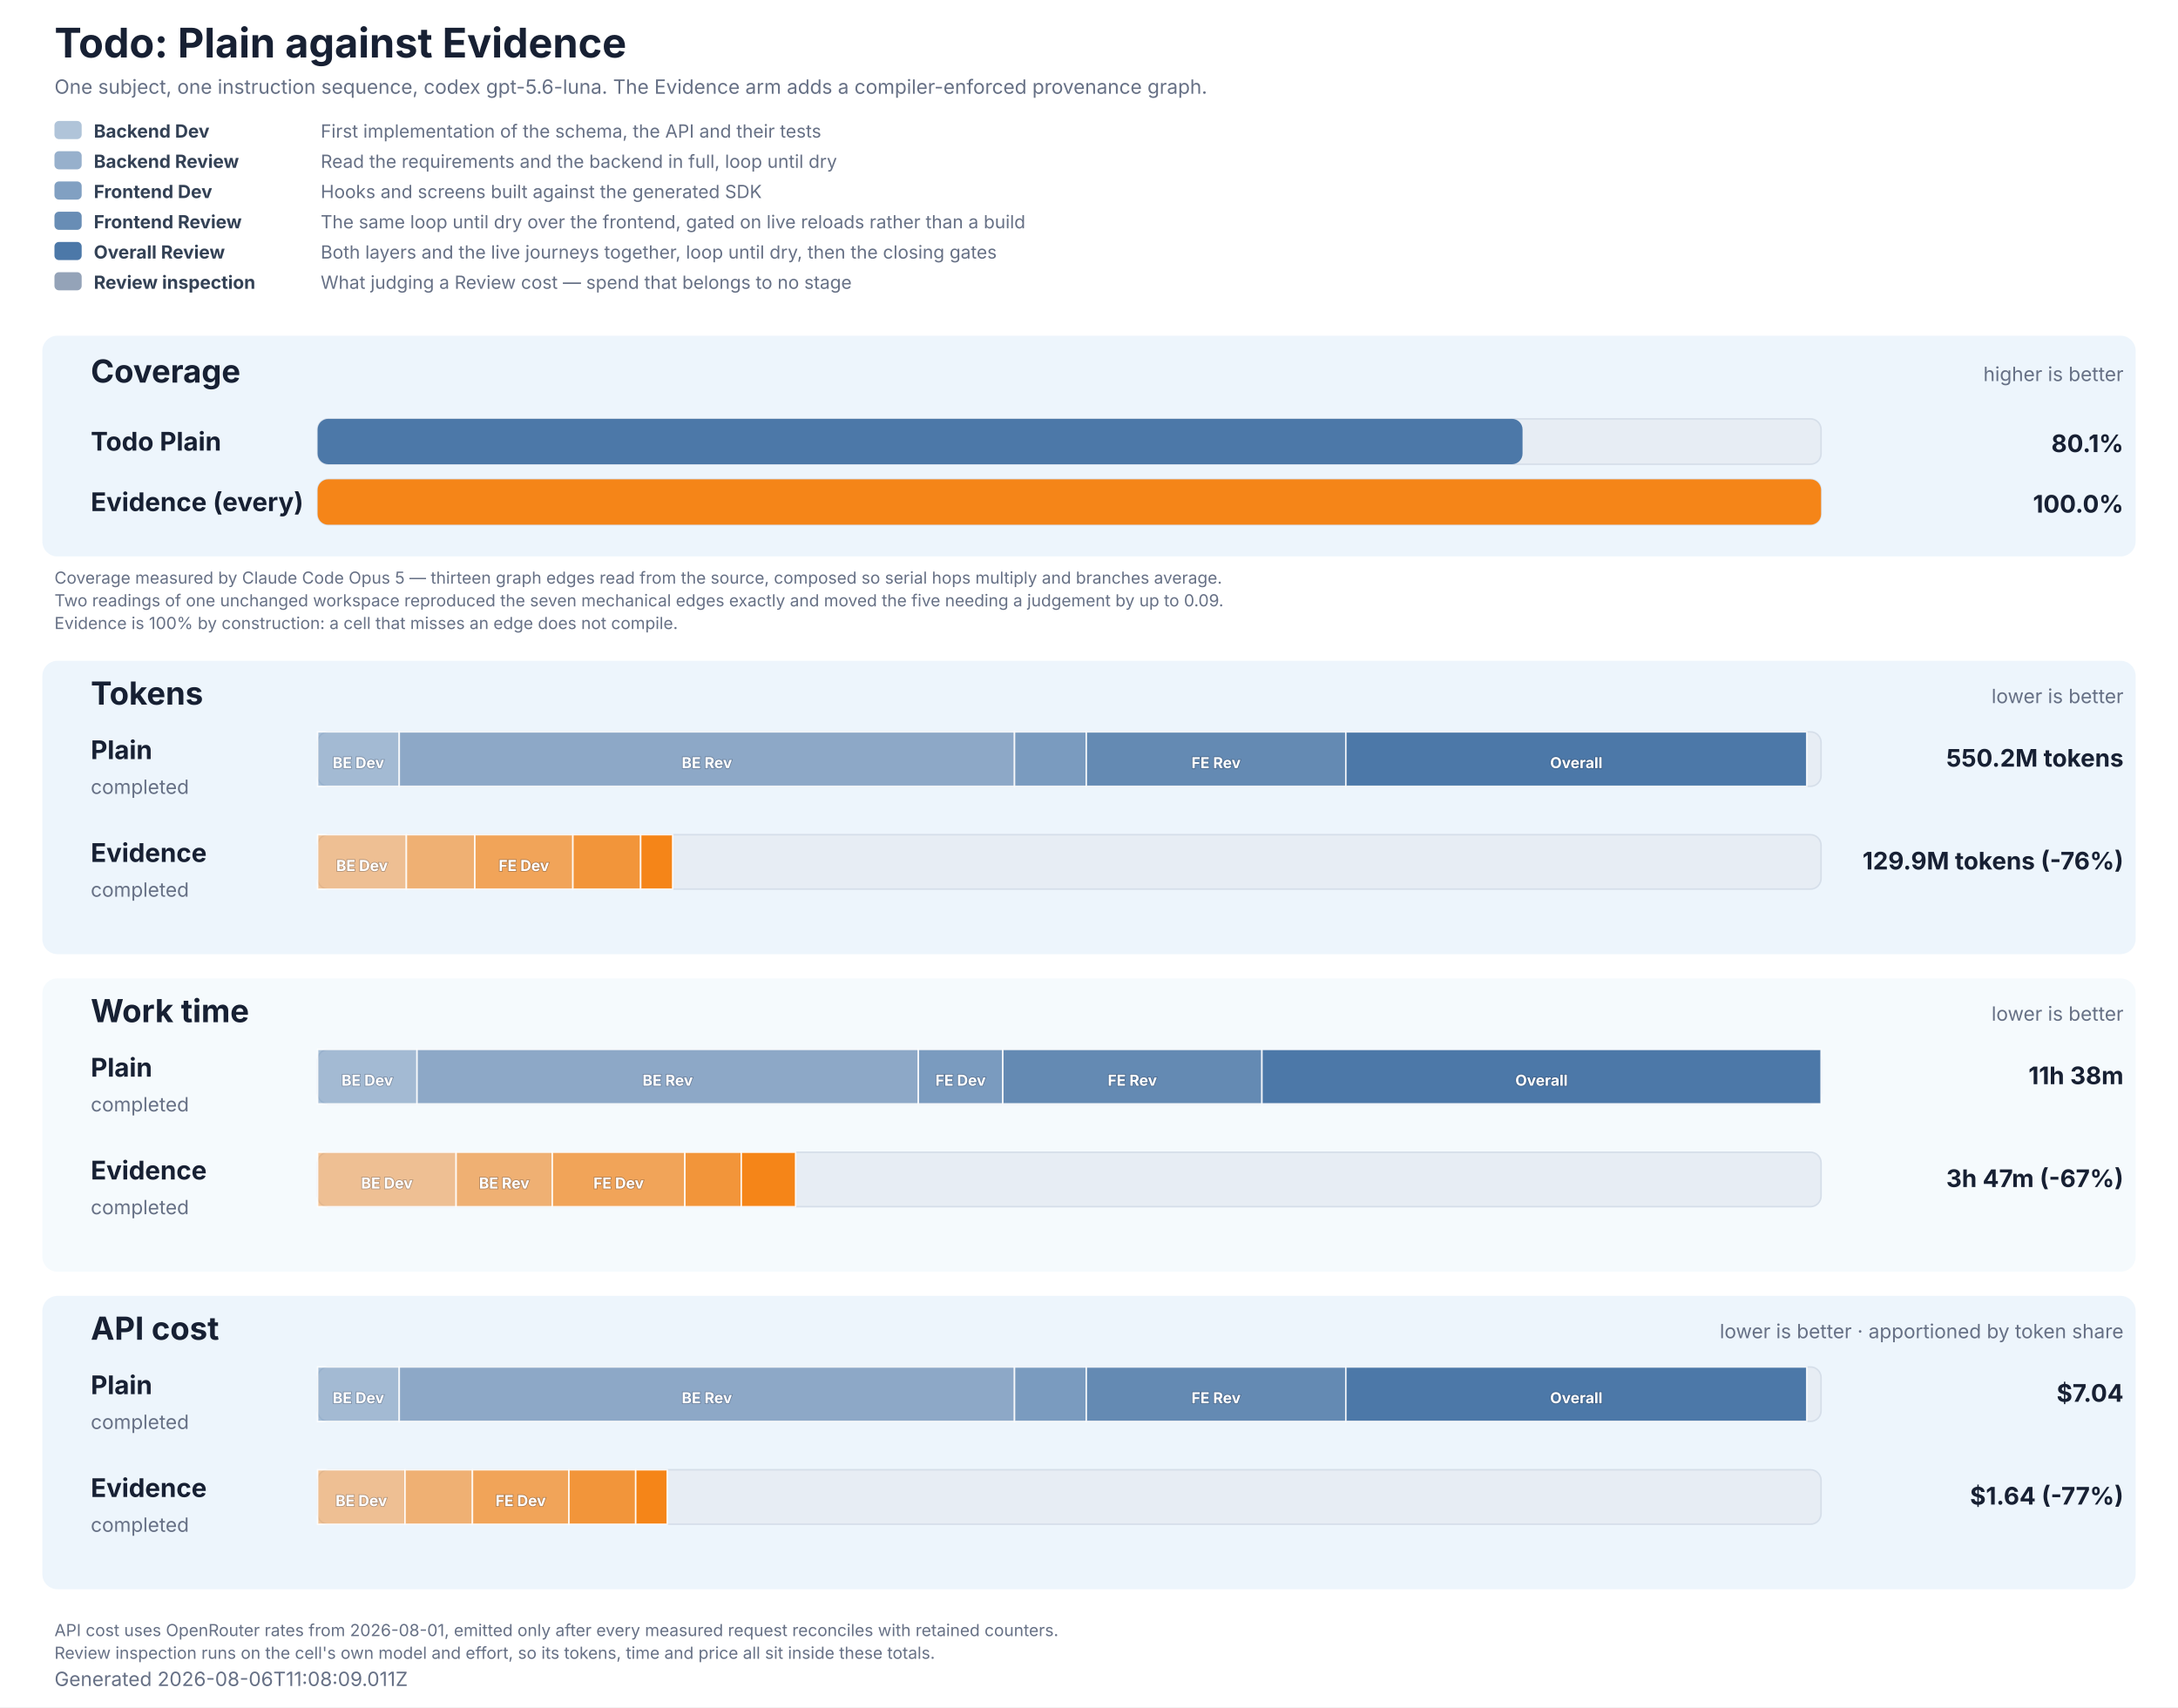
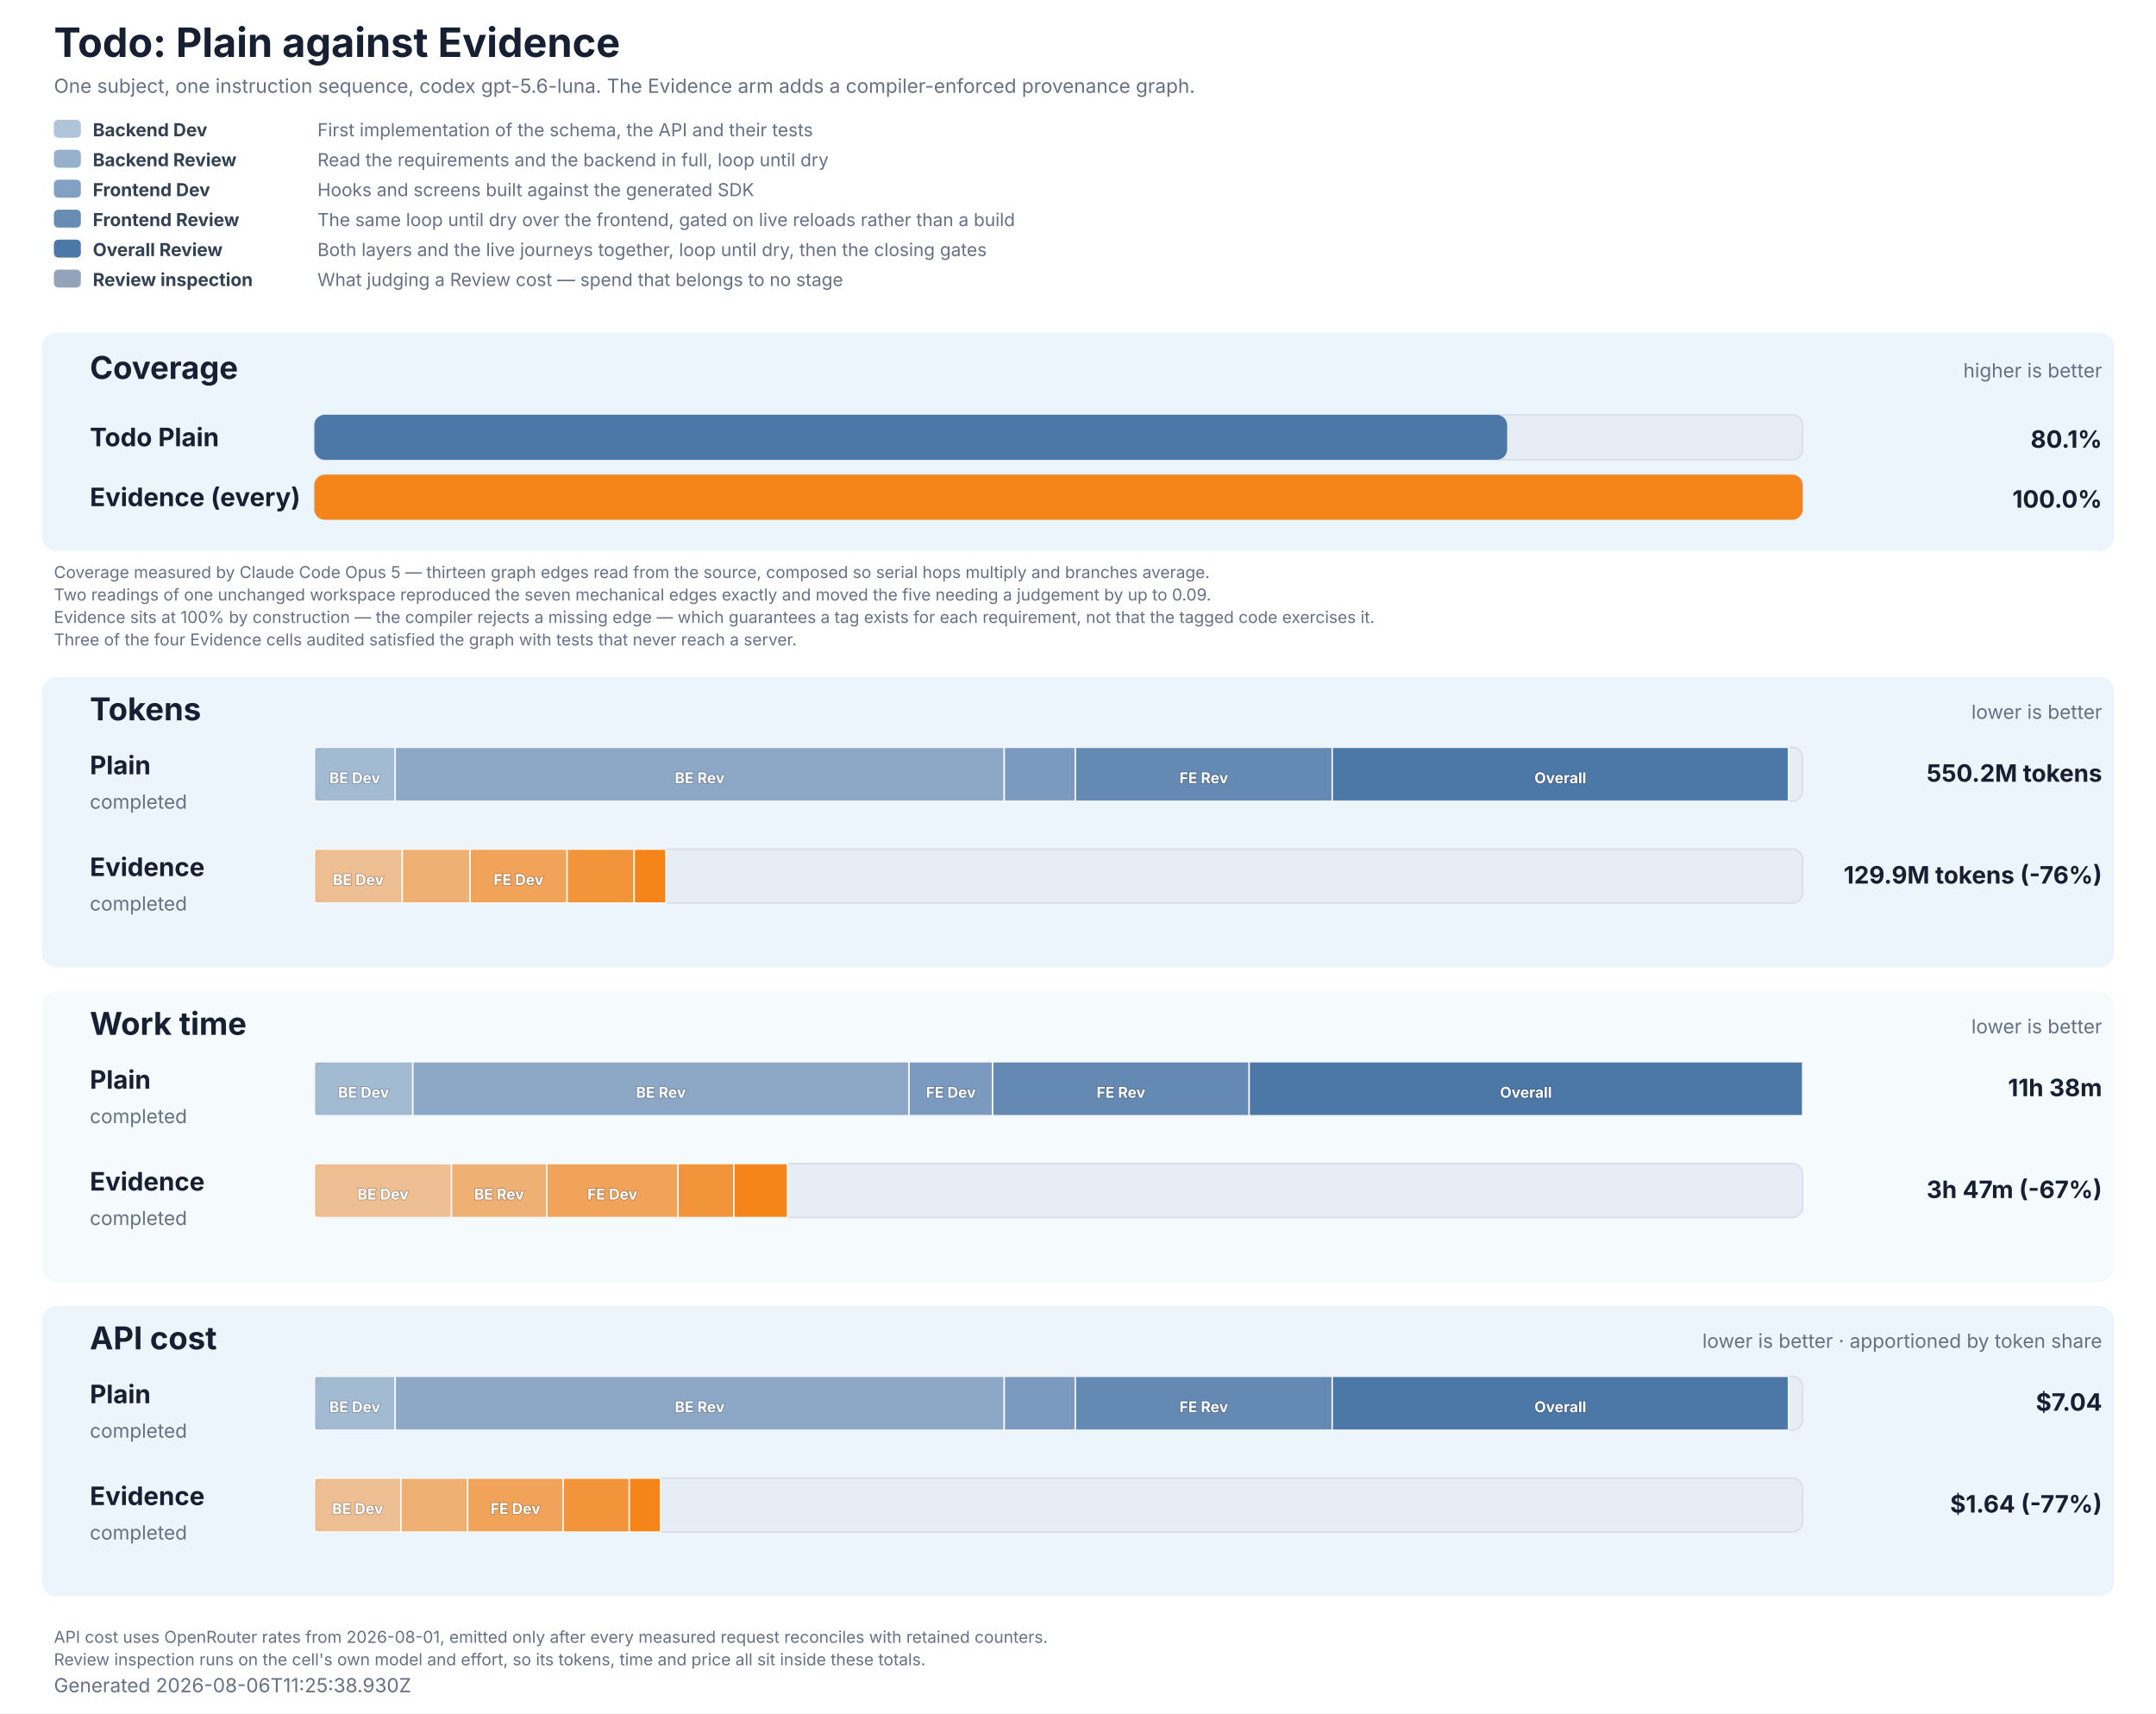
- <svg xmlns="http://www.w3.org/2000/svg" role="img" aria-labelledby="title description" viewBox="0 0 1440 1129" width="1440" height="1129">
+ <svg xmlns="http://www.w3.org/2000/svg" role="img" aria-labelledby="title description" viewBox="0 0 1440 1144" width="1440" height="1144">
  <style>
  text { font-family: Inter, ui-sans-serif, system-ui, -apple-system, BlinkMacSystemFont, 'Segoe UI', sans-serif; fill: #172033; }
  .title { font-size: 27px; font-weight: 700; }
  .subtitle, .generated, .group-meta, .row-status { font-size: 13px; fill: #667085; }
  .group { fill: #e8f2fb; }
  .group-title { font-size: 21px; font-weight: 700; }
  .row-label { font-size: 17px; font-weight: 700; }
  .value { font-size: 16px; font-weight: 700; }
  .cost-value { font-size: 13px; font-weight: 600; fill: #526b82; }
  .legend { font-size: 12px; fill: #667085; }
  .legend-label { font-size: 12px; font-weight: 700; fill: #334155; }
  .segment-label { font-size: 10px; font-weight: 700; fill: #ffffff; paint-order: stroke; stroke: #172033; stroke-opacity: 0.28; stroke-width: 1px; }
  .phase-segment { stroke: #ffffff; stroke-opacity: 0.86; stroke-width: 1px; }
  .track { fill: #e7edf4; stroke: #d5dee9; stroke-width: 1px; }
  .empty { font-size: 15px; fill: #667085; }
  .table-note { font-size: 11px; fill: #667085; }
</style>
-   <rect width="1440" height="1129" fill="#ffffff" />
+   <rect width="1440" height="1144" fill="#ffffff" />
  <text x="36" y="38" class="title">Todo: Plain against Evidence</text>
  <text x="36" y="62" class="subtitle">One subject, one instruction sequence, codex gpt-5.6-luna. The Evidence arm adds a compiler-enforced provenance graph.</text>
  <rect x="36" y="80" width="18" height="12" rx="3" fill="#4c78a8" fill-opacity="0.44" />
  <text x="62" y="91" class="legend-label">Backend Dev</text>
  <text x="212" y="91" class="legend">First implementation of the schema, the API and their tests</text>
  <rect x="36" y="100" width="18" height="12" rx="3" fill="#4c78a8" fill-opacity="0.58" />
  <text x="62" y="111" class="legend-label">Backend Review</text>
  <text x="212" y="111" class="legend">Read the requirements and the backend in full, loop until dry</text>
  <rect x="36" y="120" width="18" height="12" rx="3" fill="#4c78a8" fill-opacity="0.7" />
  <text x="62" y="131" class="legend-label">Frontend Dev</text>
  <text x="212" y="131" class="legend">Hooks and screens built against the generated SDK</text>
  <rect x="36" y="140" width="18" height="12" rx="3" fill="#4c78a8" fill-opacity="0.84" />
  <text x="62" y="151" class="legend-label">Frontend Review</text>
  <text x="212" y="151" class="legend">The same loop until dry over the frontend, gated on live reloads rather than a build</text>
  <rect x="36" y="160" width="18" height="12" rx="3" fill="#4c78a8" fill-opacity="1" />
  <text x="62" y="171" class="legend-label">Overall Review</text>
  <text x="212" y="171" class="legend">Both layers and the live journeys together, loop until dry, then the closing gates</text>
  <rect x="36" y="180" width="18" height="12" rx="3" fill="#94a3b8" fill-opacity="1" />
  <text x="62" y="191" class="legend-label">Review inspection</text>
  <text x="212" y="191" class="legend">What judging a Review cost — spend that belongs to no stage</text>
  <rect x="28" y="222" width="1384" height="146" rx="10" class="group" fill-opacity="0.78" />
  <text x="60" y="253" class="group-title">Coverage</text>
  <text x="1404" y="252" text-anchor="end" class="group-meta">higher is better</text>
  <text x="60" y="298" class="row-label" fill="#4c78a8">Todo Plain</text>
  <rect x="210" y="277" width="994" height="30" rx="7" class="track" />
  <rect x="210" y="277" width="796.64" height="30" rx="7" fill="#4c78a8" data-coverage="80.14496666666666" />
  <text x="1404" y="299" text-anchor="end" class="value" fill="#4c78a8">80.1%</text>
  <text x="60" y="338" class="row-label" fill="#f58518">Evidence (every)</text>
  <rect x="210" y="317" width="994" height="30" rx="7" class="track" />
  <rect x="210" y="317" width="994.00" height="30" rx="7" fill="#f58518" data-coverage="100" />
  <text x="1404" y="339" text-anchor="end" class="value" fill="#f58518">100.0%</text>
  <text x="36" y="386" class="table-note">Coverage measured by Claude Code Opus 5 — thirteen graph edges read from the source, composed so serial hops multiply and branches average.</text>
  <text x="36" y="401" class="table-note">Two readings of one unchanged workspace reproduced the seven mechanical edges exactly and moved the five needing a judgement by up to 0.09.</text>
-   <text x="36" y="416" class="table-note">Evidence is 100% by construction: a cell that misses an edge does not compile.</text>
-   <rect x="28" y="437" width="1384" height="194" rx="10" class="group" fill-opacity="0.78" />
-   <text x="60" y="466" class="group-title">Tokens</text>
-   <text x="1404" y="465" text-anchor="end" class="group-meta">lower is better</text>
-   <text x="60" y="502" class="row-label" fill="#4c78a8">Plain</text>
-   <text x="60" y="525" class="row-status">completed</text>
-   <rect x="210" y="484" width="994" height="36" rx="7" class="track" />
-   <rect x="210.00" y="484" width="53.97" height="36" fill="#4c78a8" fill-opacity="0.44" class="phase-segment" data-phase="backend-development" />
-   <text x="236.98" y="508" text-anchor="middle" class="segment-label">BE Dev</text>
-   <rect x="263.97" y="484" width="406.78" height="36" fill="#4c78a8" fill-opacity="0.58" class="phase-segment" data-phase="backend-review" />
-   <text x="467.36" y="508" text-anchor="middle" class="segment-label">BE Rev</text>
-   <rect x="670.75" y="484" width="47.48" height="36" fill="#4c78a8" fill-opacity="0.7" class="phase-segment" data-phase="frontend-development" />
-   <rect x="718.23" y="484" width="171.59" height="36" fill="#4c78a8" fill-opacity="0.84" class="phase-segment" data-phase="frontend-review" />
-   <text x="804.02" y="508" text-anchor="middle" class="segment-label">FE Rev</text>
-   <rect x="889.82" y="484" width="304.70" height="36" fill="#4c78a8" fill-opacity="1" class="phase-segment" data-phase="overall-review" />
-   <text x="1042.17" y="508" text-anchor="middle" class="segment-label">Overall</text>
-   <text x="1404" y="507" text-anchor="end" class="value">550.2M tokens</text>
-   <text x="60" y="570" class="row-label" fill="#f58518">Evidence</text>
-   <text x="60" y="593" class="row-status">completed</text>
-   <rect x="210" y="552" width="994" height="36" rx="7" class="track" />
-   <rect x="210.00" y="552" width="58.67" height="36" fill="#f58518" fill-opacity="0.44" class="phase-segment" data-phase="backend-development" />
-   <text x="239.33" y="576" text-anchor="middle" class="segment-label">BE Dev</text>
-   <rect x="268.67" y="552" width="45.29" height="36" fill="#f58518" fill-opacity="0.58" class="phase-segment" data-phase="backend-review" />
-   <rect x="313.95" y="552" width="64.81" height="36" fill="#f58518" fill-opacity="0.7" class="phase-segment" data-phase="frontend-development" />
-   <text x="346.36" y="576" text-anchor="middle" class="segment-label">FE Dev</text>
-   <rect x="378.77" y="552" width="44.82" height="36" fill="#f58518" fill-opacity="0.84" class="phase-segment" data-phase="frontend-review" />
-   <rect x="423.59" y="552" width="21.13" height="36" fill="#f58518" fill-opacity="1" class="phase-segment" data-phase="overall-review" />
-   <text x="1404" y="575" text-anchor="end" class="value">129.9M tokens (-76%)</text>
-   <rect x="28" y="647" width="1384" height="194" rx="10" class="group" fill-opacity="0.42" />
-   <text x="60" y="676" class="group-title">Work time</text>
-   <text x="1404" y="675" text-anchor="end" class="group-meta">lower is better</text>
-   <text x="60" y="712" class="row-label" fill="#4c78a8">Plain</text>
-   <text x="60" y="735" class="row-status">completed</text>
-   <rect x="210" y="694" width="994" height="36" rx="7" class="track" />
-   <rect x="210.00" y="694" width="65.71" height="36" fill="#4c78a8" fill-opacity="0.44" class="phase-segment" data-phase="backend-development" />
-   <text x="242.85" y="718" text-anchor="middle" class="segment-label">BE Dev</text>
-   <rect x="275.71" y="694" width="331.47" height="36" fill="#4c78a8" fill-opacity="0.58" class="phase-segment" data-phase="backend-review" />
-   <text x="441.45" y="718" text-anchor="middle" class="segment-label">BE Rev</text>
-   <rect x="607.18" y="694" width="55.83" height="36" fill="#4c78a8" fill-opacity="0.7" class="phase-segment" data-phase="frontend-development" />
-   <text x="635.10" y="718" text-anchor="middle" class="segment-label">FE Dev</text>
-   <rect x="663.02" y="694" width="171.32" height="36" fill="#4c78a8" fill-opacity="0.84" class="phase-segment" data-phase="frontend-review" />
-   <text x="748.68" y="718" text-anchor="middle" class="segment-label">FE Rev</text>
-   <rect x="834.34" y="694" width="369.66" height="36" fill="#4c78a8" fill-opacity="1" class="phase-segment" data-phase="overall-review" />
-   <text x="1019.17" y="718" text-anchor="middle" class="segment-label">Overall</text>
-   <text x="1404" y="717" text-anchor="end" class="value">11h 38m</text>
-   <text x="60" y="780" class="row-label" fill="#f58518">Evidence</text>
-   <text x="60" y="803" class="row-status">completed</text>
-   <rect x="210" y="762" width="994" height="36" rx="7" class="track" />
-   <rect x="210.00" y="762" width="91.56" height="36" fill="#f58518" fill-opacity="0.44" class="phase-segment" data-phase="backend-development" />
-   <text x="255.78" y="786" text-anchor="middle" class="segment-label">BE Dev</text>
-   <rect x="301.56" y="762" width="63.62" height="36" fill="#f58518" fill-opacity="0.58" class="phase-segment" data-phase="backend-review" />
-   <text x="333.37" y="786" text-anchor="middle" class="segment-label">BE Rev</text>
-   <rect x="365.18" y="762" width="87.64" height="36" fill="#f58518" fill-opacity="0.7" class="phase-segment" data-phase="frontend-development" />
-   <text x="409.00" y="786" text-anchor="middle" class="segment-label">FE Dev</text>
-   <rect x="452.82" y="762" width="37.29" height="36" fill="#f58518" fill-opacity="0.84" class="phase-segment" data-phase="frontend-review" />
-   <rect x="490.12" y="762" width="35.87" height="36" fill="#f58518" fill-opacity="1" class="phase-segment" data-phase="overall-review" />
-   <text x="1404" y="785" text-anchor="end" class="value">3h 47m (-67%)</text>
-   <rect x="28" y="857" width="1384" height="194" rx="10" class="group" fill-opacity="0.78" />
-   <text x="60" y="886" class="group-title">API cost</text>
-   <text x="1404" y="885" text-anchor="end" class="group-meta">lower is better · apportioned by token share</text>
-   <text x="60" y="922" class="row-label" fill="#4c78a8">Plain</text>
-   <text x="60" y="945" class="row-status">completed</text>
-   <rect x="210" y="904" width="994" height="36" rx="7" class="track" />
-   <rect x="210.00" y="904" width="53.97" height="36" fill="#4c78a8" fill-opacity="0.44" class="phase-segment" data-phase="backend-development" />
-   <text x="236.98" y="928" text-anchor="middle" class="segment-label">BE Dev</text>
-   <rect x="263.97" y="904" width="406.78" height="36" fill="#4c78a8" fill-opacity="0.58" class="phase-segment" data-phase="backend-review" />
-   <text x="467.36" y="928" text-anchor="middle" class="segment-label">BE Rev</text>
-   <rect x="670.75" y="904" width="47.48" height="36" fill="#4c78a8" fill-opacity="0.7" class="phase-segment" data-phase="frontend-development" />
-   <rect x="718.23" y="904" width="171.59" height="36" fill="#4c78a8" fill-opacity="0.84" class="phase-segment" data-phase="frontend-review" />
-   <text x="804.02" y="928" text-anchor="middle" class="segment-label">FE Rev</text>
-   <rect x="889.82" y="904" width="304.70" height="36" fill="#4c78a8" fill-opacity="1" class="phase-segment" data-phase="overall-review" />
-   <text x="1042.17" y="928" text-anchor="middle" class="segment-label">Overall</text>
-   <text x="1404" y="927" text-anchor="end" class="value">$7.04</text>
-   <text x="60" y="990" class="row-label" fill="#f58518">Evidence</text>
-   <text x="60" y="1013" class="row-status">completed</text>
-   <rect x="210" y="972" width="994" height="36" rx="7" class="track" />
-   <rect x="210.00" y="972" width="57.77" height="36" fill="#f58518" fill-opacity="0.44" class="phase-segment" data-phase="backend-development" />
-   <text x="238.88" y="996" text-anchor="middle" class="segment-label">BE Dev</text>
-   <rect x="267.77" y="972" width="44.59" height="36" fill="#f58518" fill-opacity="0.58" class="phase-segment" data-phase="backend-review" />
-   <rect x="312.36" y="972" width="63.82" height="36" fill="#f58518" fill-opacity="0.7" class="phase-segment" data-phase="frontend-development" />
-   <text x="344.26" y="996" text-anchor="middle" class="segment-label">FE Dev</text>
-   <rect x="376.17" y="972" width="44.13" height="36" fill="#f58518" fill-opacity="0.84" class="phase-segment" data-phase="frontend-review" />
-   <rect x="420.31" y="972" width="20.81" height="36" fill="#f58518" fill-opacity="1" class="phase-segment" data-phase="overall-review" />
-   <text x="1404" y="995" text-anchor="end" class="value">$1.64 (-77%)</text>
-   <text x="36" y="1082" class="table-note">API cost uses OpenRouter rates from 2026-08-01, emitted only after every measured request reconciles with retained counters.</text>
-   <text x="36" y="1097" class="table-note">Review inspection runs on the cell's own model and effort, so its tokens, time and price all sit inside these totals.</text>
-   <text x="36" y="1115" class="generated">Generated 2026-08-06T11:08:09.011Z</text>
+   <text x="36" y="416" class="table-note">Evidence sits at 100% by construction — the compiler rejects a missing edge — which guarantees a tag exists for each requirement, not that the tagged code exercises it.</text>
+   <text x="36" y="431" class="table-note">Three of the four Evidence cells audited satisfied the graph with tests that never reach a server.</text>
+   <rect x="28" y="452" width="1384" height="194" rx="10" class="group" fill-opacity="0.78" />
+   <text x="60" y="481" class="group-title">Tokens</text>
+   <text x="1404" y="480" text-anchor="end" class="group-meta">lower is better</text>
+   <text x="60" y="517" class="row-label" fill="#4c78a8">Plain</text>
+   <text x="60" y="540" class="row-status">completed</text>
+   <rect x="210" y="499" width="994" height="36" rx="7" class="track" />
+   <rect x="210.00" y="499" width="53.97" height="36" fill="#4c78a8" fill-opacity="0.44" class="phase-segment" data-phase="backend-development" />
+   <text x="236.98" y="523" text-anchor="middle" class="segment-label">BE Dev</text>
+   <rect x="263.97" y="499" width="406.78" height="36" fill="#4c78a8" fill-opacity="0.58" class="phase-segment" data-phase="backend-review" />
+   <text x="467.36" y="523" text-anchor="middle" class="segment-label">BE Rev</text>
+   <rect x="670.75" y="499" width="47.48" height="36" fill="#4c78a8" fill-opacity="0.7" class="phase-segment" data-phase="frontend-development" />
+   <rect x="718.23" y="499" width="171.59" height="36" fill="#4c78a8" fill-opacity="0.84" class="phase-segment" data-phase="frontend-review" />
+   <text x="804.02" y="523" text-anchor="middle" class="segment-label">FE Rev</text>
+   <rect x="889.82" y="499" width="304.70" height="36" fill="#4c78a8" fill-opacity="1" class="phase-segment" data-phase="overall-review" />
+   <text x="1042.17" y="523" text-anchor="middle" class="segment-label">Overall</text>
+   <text x="1404" y="522" text-anchor="end" class="value">550.2M tokens</text>
+   <text x="60" y="585" class="row-label" fill="#f58518">Evidence</text>
+   <text x="60" y="608" class="row-status">completed</text>
+   <rect x="210" y="567" width="994" height="36" rx="7" class="track" />
+   <rect x="210.00" y="567" width="58.67" height="36" fill="#f58518" fill-opacity="0.44" class="phase-segment" data-phase="backend-development" />
+   <text x="239.33" y="591" text-anchor="middle" class="segment-label">BE Dev</text>
+   <rect x="268.67" y="567" width="45.29" height="36" fill="#f58518" fill-opacity="0.58" class="phase-segment" data-phase="backend-review" />
+   <rect x="313.95" y="567" width="64.81" height="36" fill="#f58518" fill-opacity="0.7" class="phase-segment" data-phase="frontend-development" />
+   <text x="346.36" y="591" text-anchor="middle" class="segment-label">FE Dev</text>
+   <rect x="378.77" y="567" width="44.82" height="36" fill="#f58518" fill-opacity="0.84" class="phase-segment" data-phase="frontend-review" />
+   <rect x="423.59" y="567" width="21.13" height="36" fill="#f58518" fill-opacity="1" class="phase-segment" data-phase="overall-review" />
+   <text x="1404" y="590" text-anchor="end" class="value">129.9M tokens (-76%)</text>
+   <rect x="28" y="662" width="1384" height="194" rx="10" class="group" fill-opacity="0.42" />
+   <text x="60" y="691" class="group-title">Work time</text>
+   <text x="1404" y="690" text-anchor="end" class="group-meta">lower is better</text>
+   <text x="60" y="727" class="row-label" fill="#4c78a8">Plain</text>
+   <text x="60" y="750" class="row-status">completed</text>
+   <rect x="210" y="709" width="994" height="36" rx="7" class="track" />
+   <rect x="210.00" y="709" width="65.71" height="36" fill="#4c78a8" fill-opacity="0.44" class="phase-segment" data-phase="backend-development" />
+   <text x="242.85" y="733" text-anchor="middle" class="segment-label">BE Dev</text>
+   <rect x="275.71" y="709" width="331.47" height="36" fill="#4c78a8" fill-opacity="0.58" class="phase-segment" data-phase="backend-review" />
+   <text x="441.45" y="733" text-anchor="middle" class="segment-label">BE Rev</text>
+   <rect x="607.18" y="709" width="55.83" height="36" fill="#4c78a8" fill-opacity="0.7" class="phase-segment" data-phase="frontend-development" />
+   <text x="635.10" y="733" text-anchor="middle" class="segment-label">FE Dev</text>
+   <rect x="663.02" y="709" width="171.32" height="36" fill="#4c78a8" fill-opacity="0.84" class="phase-segment" data-phase="frontend-review" />
+   <text x="748.68" y="733" text-anchor="middle" class="segment-label">FE Rev</text>
+   <rect x="834.34" y="709" width="369.66" height="36" fill="#4c78a8" fill-opacity="1" class="phase-segment" data-phase="overall-review" />
+   <text x="1019.17" y="733" text-anchor="middle" class="segment-label">Overall</text>
+   <text x="1404" y="732" text-anchor="end" class="value">11h 38m</text>
+   <text x="60" y="795" class="row-label" fill="#f58518">Evidence</text>
+   <text x="60" y="818" class="row-status">completed</text>
+   <rect x="210" y="777" width="994" height="36" rx="7" class="track" />
+   <rect x="210.00" y="777" width="91.56" height="36" fill="#f58518" fill-opacity="0.44" class="phase-segment" data-phase="backend-development" />
+   <text x="255.78" y="801" text-anchor="middle" class="segment-label">BE Dev</text>
+   <rect x="301.56" y="777" width="63.62" height="36" fill="#f58518" fill-opacity="0.58" class="phase-segment" data-phase="backend-review" />
+   <text x="333.37" y="801" text-anchor="middle" class="segment-label">BE Rev</text>
+   <rect x="365.18" y="777" width="87.64" height="36" fill="#f58518" fill-opacity="0.7" class="phase-segment" data-phase="frontend-development" />
+   <text x="409.00" y="801" text-anchor="middle" class="segment-label">FE Dev</text>
+   <rect x="452.82" y="777" width="37.29" height="36" fill="#f58518" fill-opacity="0.84" class="phase-segment" data-phase="frontend-review" />
+   <rect x="490.12" y="777" width="35.87" height="36" fill="#f58518" fill-opacity="1" class="phase-segment" data-phase="overall-review" />
+   <text x="1404" y="800" text-anchor="end" class="value">3h 47m (-67%)</text>
+   <rect x="28" y="872" width="1384" height="194" rx="10" class="group" fill-opacity="0.78" />
+   <text x="60" y="901" class="group-title">API cost</text>
+   <text x="1404" y="900" text-anchor="end" class="group-meta">lower is better · apportioned by token share</text>
+   <text x="60" y="937" class="row-label" fill="#4c78a8">Plain</text>
+   <text x="60" y="960" class="row-status">completed</text>
+   <rect x="210" y="919" width="994" height="36" rx="7" class="track" />
+   <rect x="210.00" y="919" width="53.97" height="36" fill="#4c78a8" fill-opacity="0.44" class="phase-segment" data-phase="backend-development" />
+   <text x="236.98" y="943" text-anchor="middle" class="segment-label">BE Dev</text>
+   <rect x="263.97" y="919" width="406.78" height="36" fill="#4c78a8" fill-opacity="0.58" class="phase-segment" data-phase="backend-review" />
+   <text x="467.36" y="943" text-anchor="middle" class="segment-label">BE Rev</text>
+   <rect x="670.75" y="919" width="47.48" height="36" fill="#4c78a8" fill-opacity="0.7" class="phase-segment" data-phase="frontend-development" />
+   <rect x="718.23" y="919" width="171.59" height="36" fill="#4c78a8" fill-opacity="0.84" class="phase-segment" data-phase="frontend-review" />
+   <text x="804.02" y="943" text-anchor="middle" class="segment-label">FE Rev</text>
+   <rect x="889.82" y="919" width="304.70" height="36" fill="#4c78a8" fill-opacity="1" class="phase-segment" data-phase="overall-review" />
+   <text x="1042.17" y="943" text-anchor="middle" class="segment-label">Overall</text>
+   <text x="1404" y="942" text-anchor="end" class="value">$7.04</text>
+   <text x="60" y="1005" class="row-label" fill="#f58518">Evidence</text>
+   <text x="60" y="1028" class="row-status">completed</text>
+   <rect x="210" y="987" width="994" height="36" rx="7" class="track" />
+   <rect x="210.00" y="987" width="57.77" height="36" fill="#f58518" fill-opacity="0.44" class="phase-segment" data-phase="backend-development" />
+   <text x="238.88" y="1011" text-anchor="middle" class="segment-label">BE Dev</text>
+   <rect x="267.77" y="987" width="44.59" height="36" fill="#f58518" fill-opacity="0.58" class="phase-segment" data-phase="backend-review" />
+   <rect x="312.36" y="987" width="63.82" height="36" fill="#f58518" fill-opacity="0.7" class="phase-segment" data-phase="frontend-development" />
+   <text x="344.26" y="1011" text-anchor="middle" class="segment-label">FE Dev</text>
+   <rect x="376.17" y="987" width="44.13" height="36" fill="#f58518" fill-opacity="0.84" class="phase-segment" data-phase="frontend-review" />
+   <rect x="420.31" y="987" width="20.81" height="36" fill="#f58518" fill-opacity="1" class="phase-segment" data-phase="overall-review" />
+   <text x="1404" y="1010" text-anchor="end" class="value">$1.64 (-77%)</text>
+   <text x="36" y="1097" class="table-note">API cost uses OpenRouter rates from 2026-08-01, emitted only after every measured request reconciles with retained counters.</text>
+   <text x="36" y="1112" class="table-note">Review inspection runs on the cell's own model and effort, so its tokens, time and price all sit inside these totals.</text>
+   <text x="36" y="1130" class="generated">Generated 2026-08-06T11:25:38.930Z</text>
</svg>
